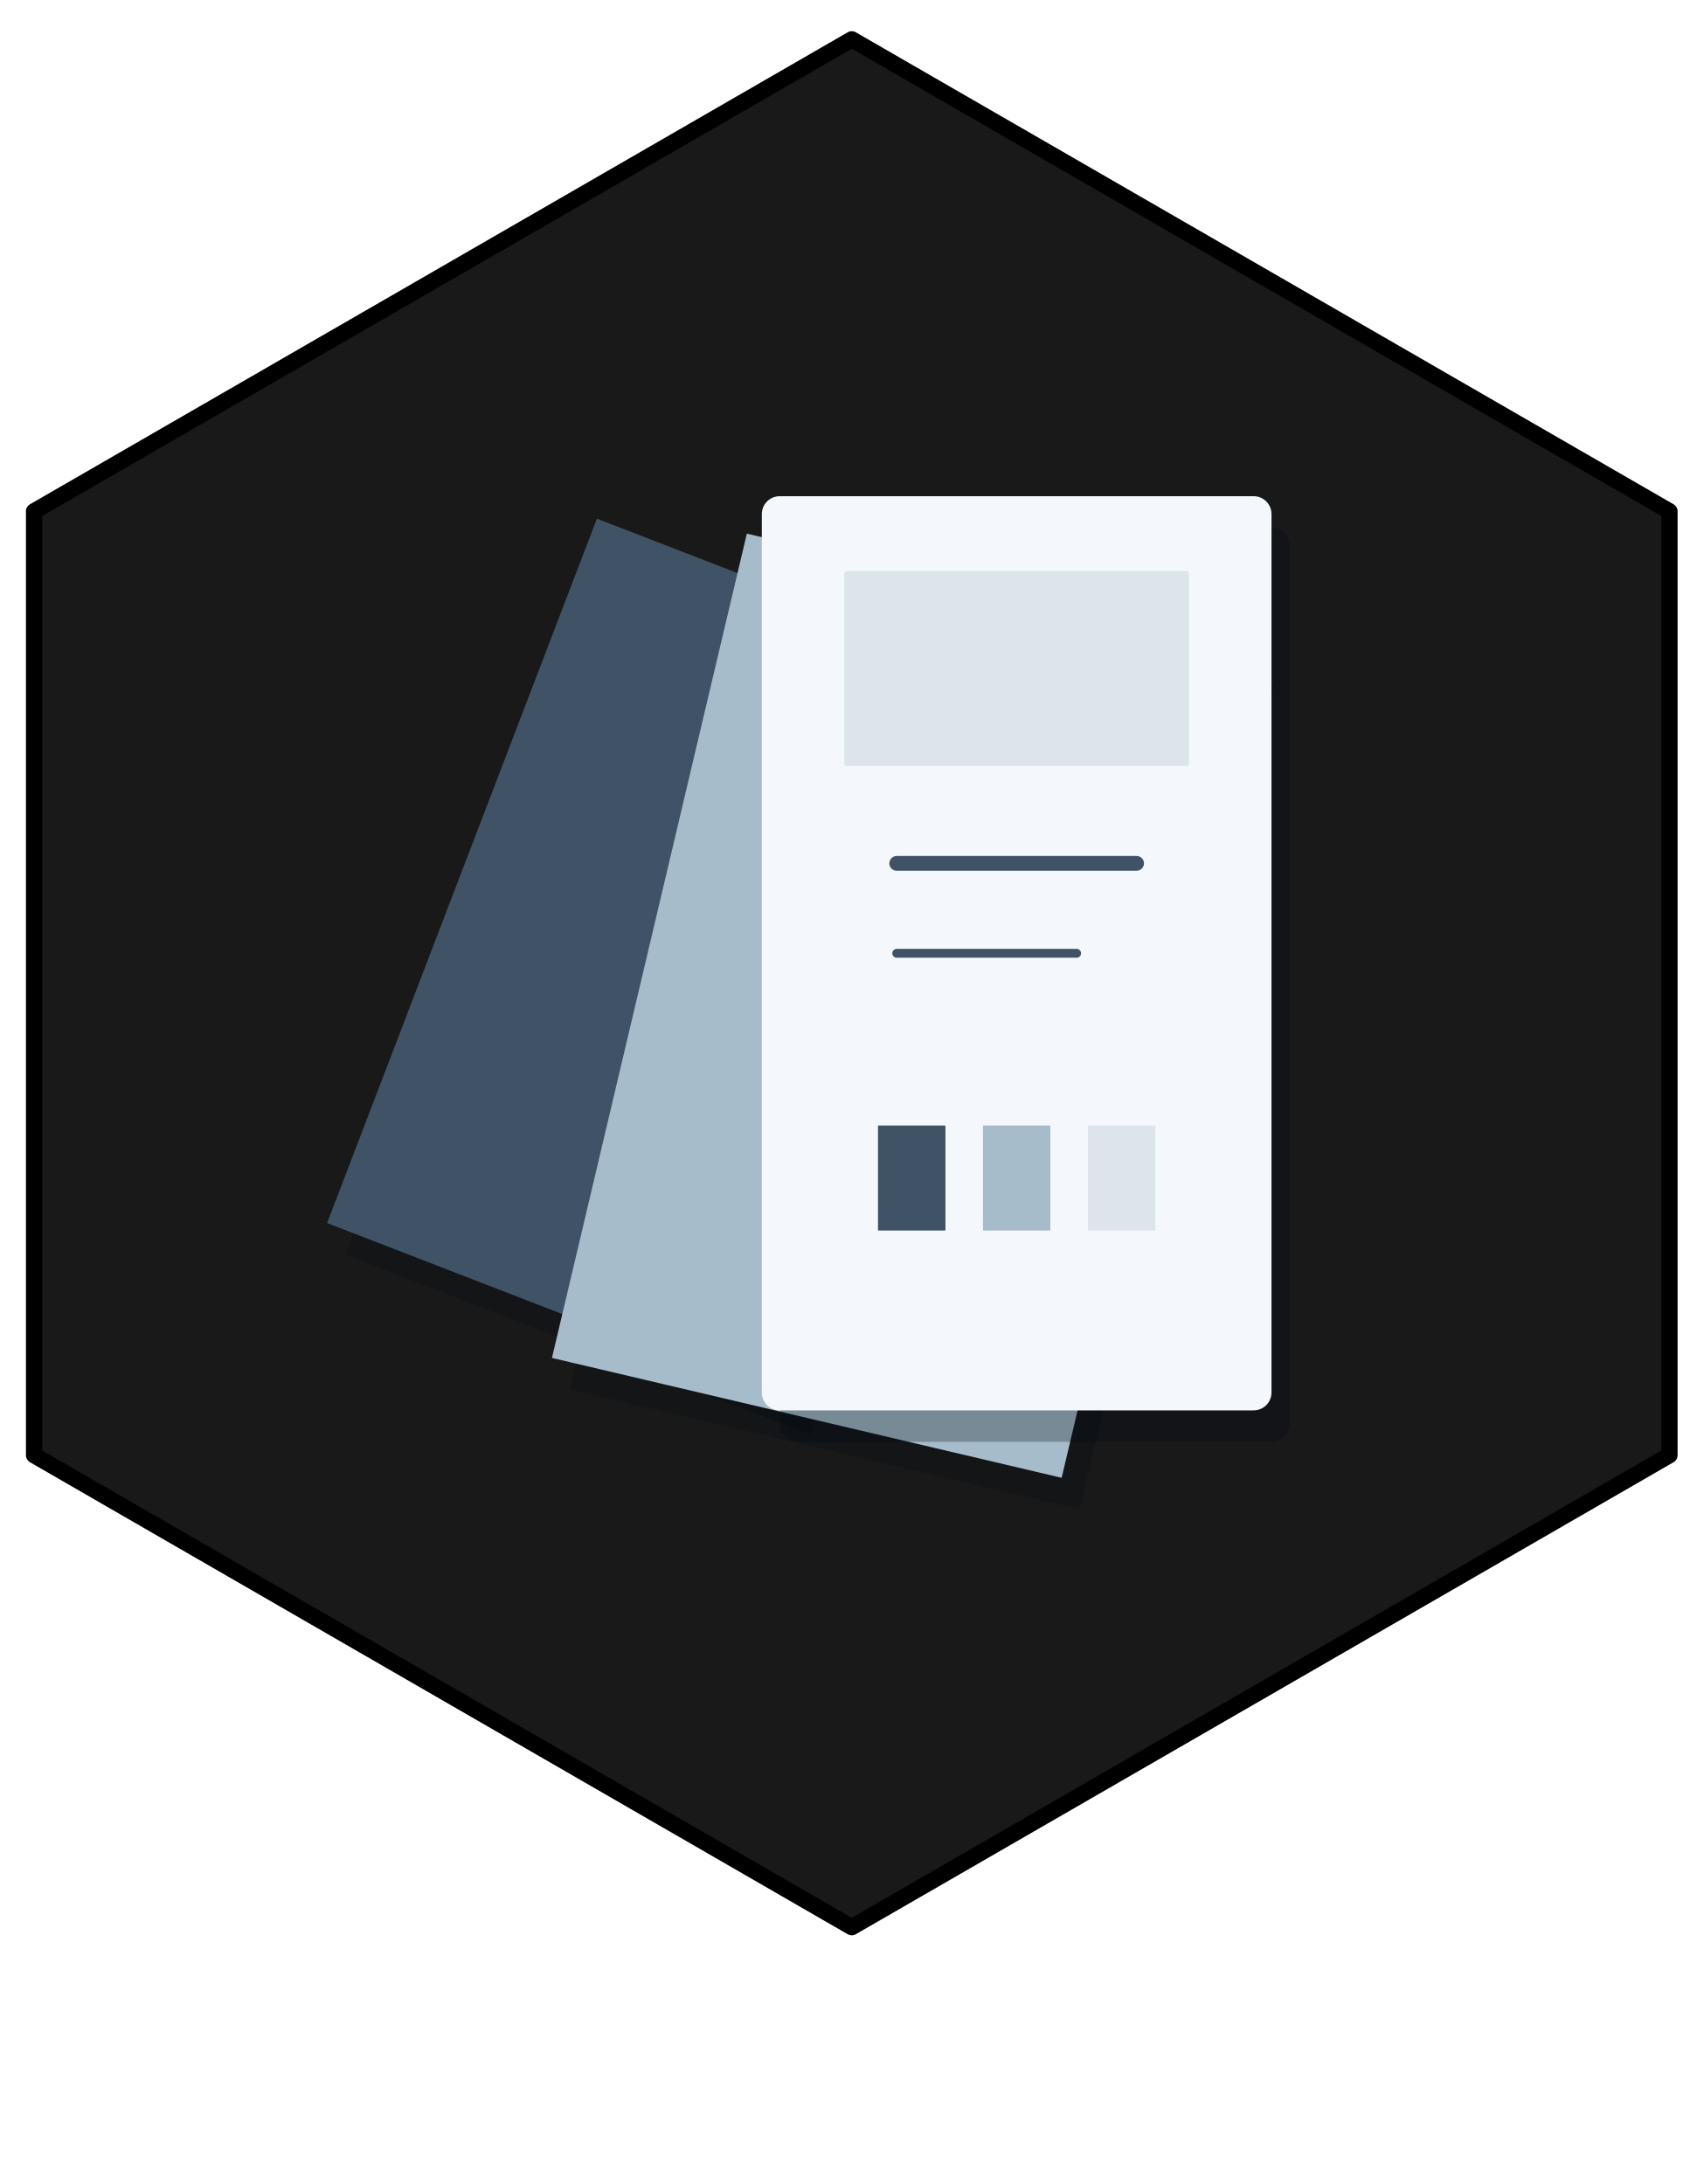
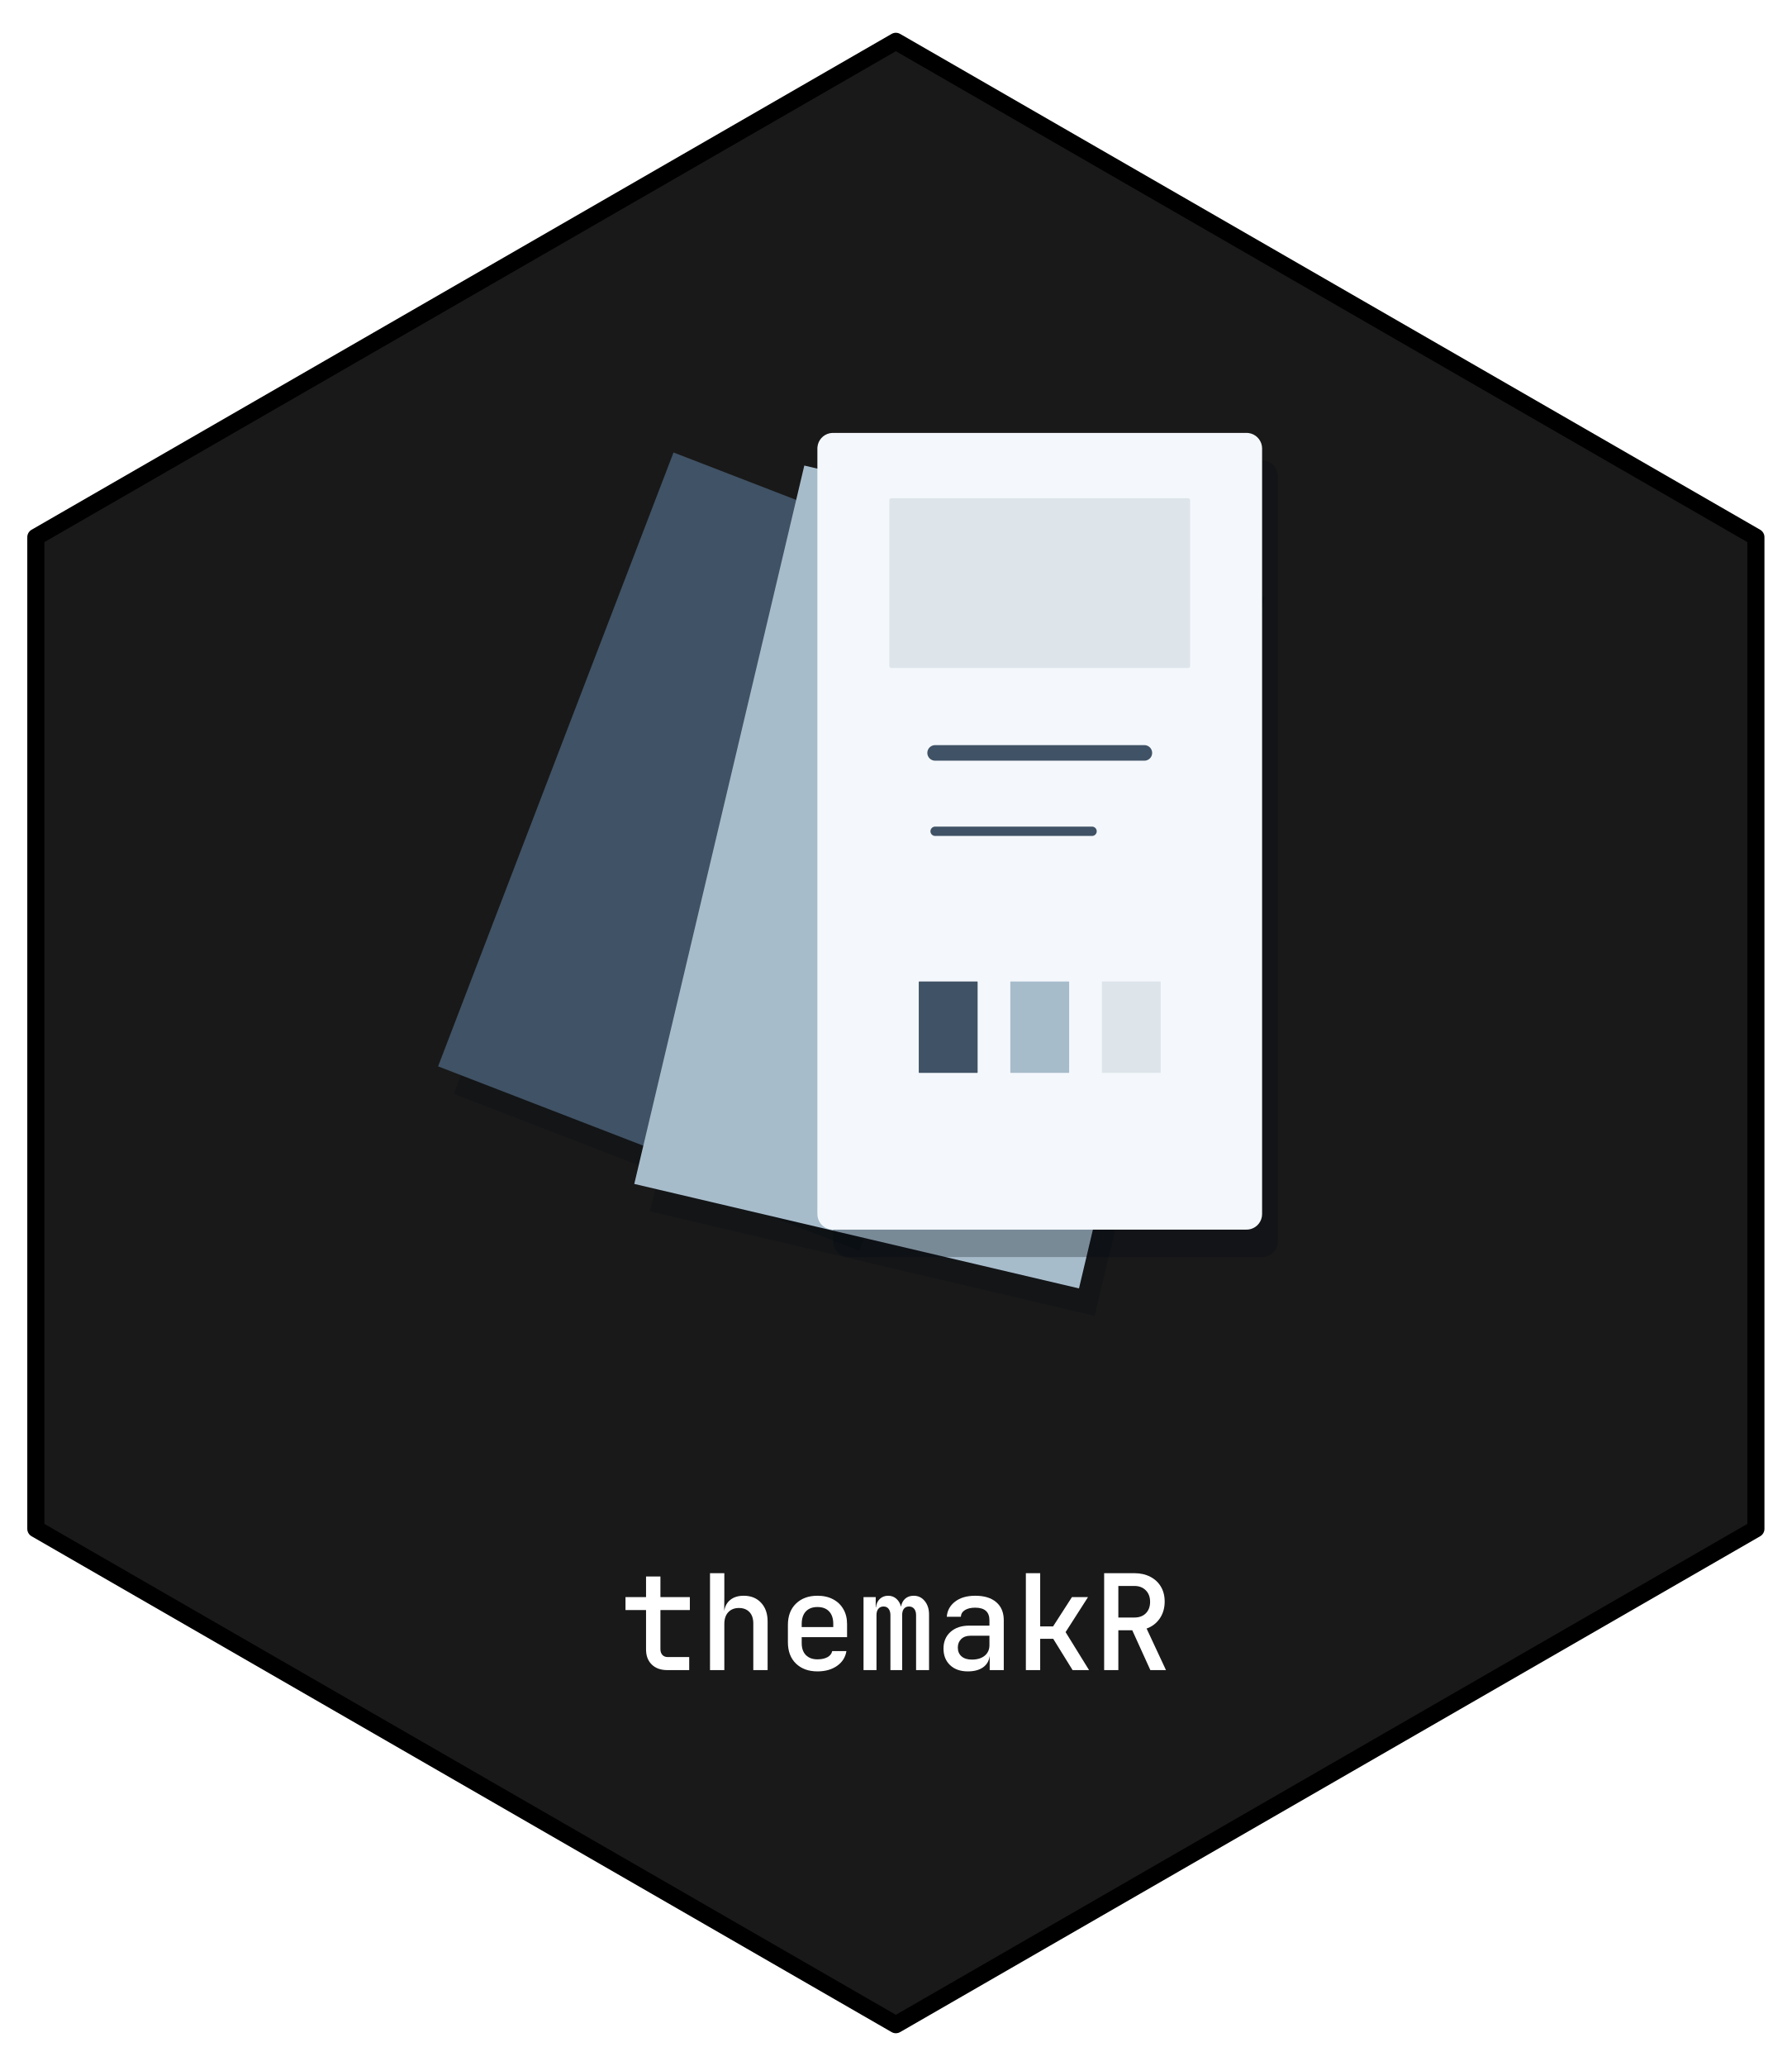
- <svg xmlns="http://www.w3.org/2000/svg" xmlns:xlink="http://www.w3.org/1999/xlink" width="432pt" height="554pt" viewBox="0 0 432 554">
+ <svg xmlns="http://www.w3.org/2000/svg" xmlns:xlink="http://www.w3.org/1999/xlink" width="432pt" height="498pt" viewBox="0 0 432 498">
  <defs>
    <g>
      <g id="glyph-0-0">
-         <path d="M 12.062 0 C 10.414 0 9.102 -0.473 8.125 -1.422 C 7.145 -2.379 6.656 -3.672 6.656 -5.297 L 6.656 -15.375 L 1.391 -15.375 L 1.391 -18.703 L 6.656 -18.703 L 6.656 -23.969 L 10.344 -23.969 L 10.344 -18.703 L 17.891 -18.703 L 17.891 -15.375 L 10.344 -15.375 L 10.344 -5.344 C 10.344 -4.75 10.508 -4.266 10.844 -3.891 C 11.188 -3.516 11.648 -3.328 12.234 -3.328 L 17.719 -3.328 L 17.719 0 Z M 12.062 0 " />
+         <path d="M 11.359 0 C 9.805 0 8.566 -0.445 7.641 -1.344 C 6.723 -2.238 6.266 -3.453 6.266 -4.984 L 6.266 -14.469 L 1.312 -14.469 L 1.312 -17.594 L 6.266 -17.594 L 6.266 -22.562 L 9.734 -22.562 L 9.734 -17.594 L 16.828 -17.594 L 16.828 -14.469 L 9.734 -14.469 L 9.734 -5.031 C 9.734 -4.469 9.891 -4.008 10.203 -3.656 C 10.523 -3.312 10.961 -3.141 11.516 -3.141 L 16.672 -3.141 L 16.672 0 Z M 11.359 0 " />
      </g>
      <g id="glyph-0-1">
-         <path d="M 2.859 0 L 2.859 -24.812 L 6.531 -24.812 L 6.531 -18.703 L 6.5 -15.125 C 6.676 -16.352 7.203 -17.312 8.078 -18 C 8.953 -18.695 10.086 -19.047 11.484 -19.047 C 13.348 -19.047 14.832 -18.445 15.938 -17.25 C 17.051 -16.062 17.609 -14.457 17.609 -12.438 L 17.609 0 L 13.938 0 L 13.938 -11.938 C 13.938 -13.207 13.609 -14.188 12.953 -14.875 C 12.297 -15.562 11.398 -15.906 10.266 -15.906 C 9.109 -15.906 8.195 -15.539 7.531 -14.812 C 6.863 -14.094 6.531 -13.086 6.531 -11.797 L 6.531 0 Z M 2.859 0 " />
+         <path d="M 2.688 0 L 2.688 -23.359 L 6.141 -23.359 L 6.141 -17.594 L 6.109 -14.234 C 6.285 -15.391 6.781 -16.289 7.594 -16.938 C 8.414 -17.594 9.488 -17.922 10.812 -17.922 C 12.562 -17.922 13.957 -17.359 15 -16.234 C 16.051 -15.117 16.578 -13.613 16.578 -11.719 L 16.578 0 L 13.125 0 L 13.125 -11.234 C 13.125 -12.43 12.812 -13.352 12.188 -14 C 11.57 -14.645 10.727 -14.969 9.656 -14.969 C 8.57 -14.969 7.711 -14.625 7.078 -13.938 C 6.453 -13.258 6.141 -12.316 6.141 -11.109 L 6.141 0 Z M 2.688 0 " />
      </g>
      <g id="glyph-0-2">
-         <path d="M 10.203 0.344 C 7.91 0.344 6.07 -0.32 4.688 -1.656 C 3.312 -3 2.625 -4.828 2.625 -7.141 L 2.625 -11.562 C 2.625 -13.875 3.312 -15.695 4.688 -17.031 C 6.07 -18.375 7.91 -19.047 10.203 -19.047 C 11.742 -19.047 13.078 -18.742 14.203 -18.141 C 15.336 -17.535 16.219 -16.688 16.844 -15.594 C 17.469 -14.508 17.781 -13.242 17.781 -11.797 L 17.781 -8.438 L 6.156 -8.438 L 6.156 -6.906 C 6.156 -5.594 6.516 -4.57 7.234 -3.844 C 7.961 -3.113 8.953 -2.75 10.203 -2.75 C 11.223 -2.75 12.07 -2.938 12.75 -3.312 C 13.426 -3.688 13.832 -4.203 13.969 -4.859 L 17.609 -4.859 C 17.359 -3.273 16.555 -2.008 15.203 -1.062 C 13.859 -0.125 12.191 0.344 10.203 0.344 Z M 6.156 -11.797 L 6.156 -11.016 L 14.25 -11.016 L 14.25 -11.828 C 14.25 -13.211 13.895 -14.281 13.188 -15.031 C 12.488 -15.781 11.492 -16.156 10.203 -16.156 C 8.91 -16.156 7.91 -15.773 7.203 -15.016 C 6.504 -14.254 6.156 -13.18 6.156 -11.797 Z M 6.156 -11.797 " />
+         <path d="M 9.594 0.312 C 7.445 0.312 5.723 -0.312 4.422 -1.562 C 3.117 -2.82 2.469 -4.539 2.469 -6.719 L 2.469 -10.875 C 2.469 -13.051 3.117 -14.77 4.422 -16.031 C 5.723 -17.289 7.445 -17.922 9.594 -17.922 C 11.051 -17.922 12.312 -17.633 13.375 -17.062 C 14.438 -16.5 15.258 -15.707 15.844 -14.688 C 16.438 -13.664 16.734 -12.473 16.734 -11.109 L 16.734 -7.938 L 5.797 -7.938 L 5.797 -6.5 C 5.797 -5.258 6.133 -4.297 6.812 -3.609 C 7.5 -2.93 8.426 -2.594 9.594 -2.594 C 10.562 -2.594 11.363 -2.766 12 -3.109 C 12.633 -3.461 13.02 -3.953 13.156 -4.578 L 16.578 -4.578 C 16.336 -3.086 15.582 -1.898 14.312 -1.016 C 13.051 -0.129 11.477 0.312 9.594 0.312 Z M 5.797 -11.109 L 5.797 -10.375 L 13.406 -10.375 L 13.406 -11.141 C 13.406 -12.441 13.07 -13.441 12.406 -14.141 C 11.75 -14.848 10.812 -15.203 9.594 -15.203 C 8.383 -15.203 7.445 -14.844 6.781 -14.125 C 6.125 -13.414 5.797 -12.41 5.797 -11.109 Z M 5.797 -11.109 " />
      </g>
      <g id="glyph-0-3">
-         <path d="M 1.797 0 L 1.797 -18.703 L 4.938 -18.703 L 4.938 -16.078 L 5 -16.078 C 5.094 -16.961 5.422 -17.676 5.984 -18.219 C 6.547 -18.77 7.258 -19.047 8.125 -19.047 C 8.938 -19.047 9.629 -18.789 10.203 -18.281 C 10.785 -17.77 11.191 -17.082 11.422 -16.219 C 11.555 -17.082 11.906 -17.77 12.469 -18.281 C 13.039 -18.789 13.77 -19.047 14.656 -19.047 C 15.812 -19.047 16.754 -18.598 17.484 -17.703 C 18.223 -16.805 18.594 -15.656 18.594 -14.25 L 18.594 0 L 15.266 0 L 15.266 -14.078 C 15.266 -14.754 15.102 -15.289 14.781 -15.688 C 14.469 -16.082 14.031 -16.281 13.469 -16.281 C 12.895 -16.281 12.457 -16.086 12.156 -15.703 C 11.852 -15.316 11.703 -14.785 11.703 -14.109 L 11.703 0 L 8.703 0 L 8.703 -14.078 C 8.703 -14.754 8.547 -15.289 8.234 -15.688 C 7.93 -16.082 7.5 -16.281 6.938 -16.281 C 6.375 -16.281 5.93 -16.086 5.609 -15.703 C 5.297 -15.316 5.141 -14.785 5.141 -14.109 L 5.141 0 Z M 1.797 0 " />
+         <path d="M 1.703 0 L 1.703 -17.594 L 4.641 -17.594 L 4.641 -15.141 L 4.703 -15.141 C 4.785 -15.973 5.094 -16.645 5.625 -17.156 C 6.164 -17.664 6.836 -17.922 7.641 -17.922 C 8.41 -17.922 9.066 -17.68 9.609 -17.203 C 10.16 -16.723 10.539 -16.078 10.75 -15.266 C 10.875 -16.078 11.203 -16.723 11.734 -17.203 C 12.273 -17.68 12.961 -17.922 13.797 -17.922 C 14.879 -17.922 15.766 -17.5 16.453 -16.656 C 17.148 -15.812 17.5 -14.727 17.5 -13.406 L 17.5 0 L 14.375 0 L 14.375 -13.25 C 14.375 -13.883 14.223 -14.391 13.922 -14.766 C 13.617 -15.141 13.203 -15.328 12.672 -15.328 C 12.141 -15.328 11.727 -15.145 11.438 -14.781 C 11.156 -14.414 11.016 -13.914 11.016 -13.281 L 11.016 0 L 8.188 0 L 8.188 -13.25 C 8.188 -13.883 8.039 -14.391 7.75 -14.766 C 7.469 -15.141 7.062 -15.328 6.531 -15.328 C 6 -15.328 5.582 -15.145 5.281 -14.781 C 4.977 -14.414 4.828 -13.914 4.828 -13.281 L 4.828 0 Z M 1.703 0 " />
      </g>
      <g id="glyph-0-4">
-         <path d="M 8.328 0.344 C 6.422 0.344 4.906 -0.191 3.781 -1.266 C 2.664 -2.348 2.109 -3.766 2.109 -5.516 C 2.109 -7.273 2.707 -8.691 3.906 -9.766 C 5.113 -10.848 6.711 -11.391 8.703 -11.391 L 13.875 -11.391 L 13.875 -12.75 C 13.875 -14.906 12.66 -15.984 10.234 -15.984 C 9.148 -15.984 8.273 -15.773 7.609 -15.359 C 6.953 -14.953 6.602 -14.391 6.562 -13.672 L 2.953 -13.672 C 3.066 -15.234 3.77 -16.52 5.062 -17.531 C 6.352 -18.539 8.086 -19.047 10.266 -19.047 C 12.578 -19.047 14.367 -18.492 15.641 -17.391 C 16.91 -16.285 17.547 -14.75 17.547 -12.781 L 17.547 0 L 13.938 0 L 13.938 -3.5 L 13.906 -3.5 C 13.75 -2.301 13.18 -1.359 12.203 -0.672 C 11.234 0.004 9.941 0.344 8.328 0.344 Z M 9.391 -2.688 C 10.766 -2.688 11.852 -3.02 12.656 -3.688 C 13.469 -4.352 13.875 -5.254 13.875 -6.391 L 13.875 -8.812 L 8.969 -8.812 C 8 -8.812 7.223 -8.523 6.641 -7.953 C 6.066 -7.391 5.781 -6.664 5.781 -5.781 C 5.781 -4.832 6.098 -4.078 6.734 -3.516 C 7.367 -2.961 8.254 -2.688 9.391 -2.688 Z M 9.391 -2.688 " />
+         <path d="M 7.844 0.312 C 6.051 0.312 4.625 -0.191 3.562 -1.203 C 2.508 -2.211 1.984 -3.539 1.984 -5.188 C 1.984 -6.852 2.547 -8.191 3.672 -9.203 C 4.805 -10.211 6.312 -10.719 8.188 -10.719 L 13.062 -10.719 L 13.062 -12 C 13.062 -14.031 11.914 -15.047 9.625 -15.047 C 8.602 -15.047 7.781 -14.852 7.156 -14.469 C 6.539 -14.082 6.211 -13.547 6.172 -12.859 L 2.781 -12.859 C 2.883 -14.336 3.547 -15.551 4.766 -16.5 C 5.984 -17.445 7.613 -17.922 9.656 -17.922 C 11.832 -17.922 13.52 -17.398 14.719 -16.359 C 15.914 -15.328 16.516 -13.883 16.516 -12.031 L 16.516 0 L 13.125 0 L 13.125 -3.297 L 13.094 -3.297 C 12.938 -2.16 12.398 -1.273 11.484 -0.641 C 10.566 -0.004 9.352 0.312 7.844 0.312 Z M 8.828 -2.531 C 10.129 -2.531 11.16 -2.844 11.922 -3.469 C 12.68 -4.102 13.062 -4.953 13.062 -6.016 L 13.062 -8.281 L 8.453 -8.281 C 7.535 -8.281 6.801 -8.016 6.25 -7.484 C 5.707 -6.953 5.438 -6.27 5.438 -5.438 C 5.438 -4.539 5.734 -3.832 6.328 -3.312 C 6.93 -2.789 7.766 -2.531 8.828 -2.531 Z M 8.828 -2.531 " />
      </g>
      <g id="glyph-0-5">
-         <path d="M 3.031 0 L 3.031 -24.812 L 6.703 -24.812 L 6.703 -11.188 L 10 -11.188 L 14.828 -18.703 L 18.938 -18.703 L 13.188 -9.719 L 19.203 0 L 15 0 L 10.031 -8.031 L 6.703 -8.031 L 6.703 0 Z M 3.031 0 " />
+         <path d="M 2.844 0 L 2.844 -23.359 L 6.297 -23.359 L 6.297 -10.531 L 9.406 -10.531 L 13.953 -17.594 L 17.828 -17.594 L 12.422 -9.156 L 18.078 0 L 14.109 0 L 9.438 -7.547 L 6.297 -7.547 L 6.297 0 Z M 2.844 0 " />
      </g>
      <g id="glyph-0-6">
-         <path d="M 2.891 0 L 2.891 -24.812 L 10.641 -24.812 C 12.18 -24.812 13.535 -24.508 14.703 -23.906 C 15.867 -23.312 16.773 -22.469 17.422 -21.375 C 18.066 -20.289 18.391 -19.016 18.391 -17.547 C 18.391 -15.891 17.969 -14.445 17.125 -13.219 C 16.289 -12 15.172 -11.141 13.766 -10.641 L 18.734 0 L 14.719 0 L 10.094 -10.203 L 6.531 -10.203 L 6.531 0 Z M 6.531 -13.469 L 10.641 -13.469 C 11.867 -13.469 12.844 -13.828 13.562 -14.547 C 14.289 -15.273 14.656 -16.25 14.656 -17.469 C 14.656 -18.719 14.285 -19.711 13.547 -20.453 C 12.805 -21.191 11.836 -21.562 10.641 -21.562 L 6.531 -21.562 Z M 6.531 -13.469 " />
+         <path d="M 2.719 0 L 2.719 -23.359 L 10.016 -23.359 C 11.461 -23.359 12.734 -23.07 13.828 -22.5 C 14.93 -21.938 15.785 -21.145 16.391 -20.125 C 17.004 -19.102 17.312 -17.898 17.312 -16.516 C 17.312 -14.953 16.914 -13.594 16.125 -12.438 C 15.332 -11.289 14.273 -10.484 12.953 -10.016 L 17.625 0 L 13.859 0 L 9.5 -9.594 L 6.141 -9.594 L 6.141 0 Z M 6.141 -12.672 L 10.016 -12.672 C 11.172 -12.672 12.086 -13.008 12.766 -13.688 C 13.453 -14.375 13.797 -15.297 13.797 -16.453 C 13.797 -17.617 13.445 -18.547 12.75 -19.234 C 12.062 -19.93 11.148 -20.281 10.016 -20.281 L 6.141 -20.281 Z M 6.141 -12.672 " />
      </g>
    </g>
  </defs>
-   <path fill-rule="nonzero" fill="rgb(9.804%, 9.804%, 9.804%)" fill-opacity="1" stroke-width="4.125" stroke-linecap="round" stroke-linejoin="round" stroke="rgb(0%, 0%, 0%)" stroke-opacity="1" stroke-miterlimit="10" d="M 216 9.977 L 423.359 129.695 L 423.359 369.133 L 216 488.855 L 8.641 369.133 L 8.641 129.695 Z M 216 9.977 " />
-   <path fill-rule="nonzero" fill="rgb(1.176%, 3.922%, 7.059%)" fill-opacity="0.251" d="M 87.508 318.223 L 155.934 139.551 L 273.785 185.168 L 205.355 363.844 Z M 87.508 318.223 " />
-   <path fill-rule="nonzero" fill="rgb(25.098%, 32.157%, 39.608%)" fill-opacity="1" d="M 82.945 310.242 L 151.371 131.566 L 269.223 177.184 L 200.793 355.859 Z M 82.945 310.242 " />
-   <path fill-rule="nonzero" fill="rgb(1.176%, 3.922%, 7.059%)" fill-opacity="0.251" d="M 144.531 352.438 L 193.949 143.352 L 323.207 173.762 L 273.785 382.852 Z M 144.531 352.438 " />
-   <path fill-rule="nonzero" fill="rgb(65.49%, 73.725%, 79.608%)" fill-opacity="1" d="M 139.969 344.457 L 189.391 135.367 L 318.645 165.781 L 269.223 374.867 Z M 139.969 344.457 " />
-   <path fill-rule="nonzero" fill="rgb(1.176%, 3.922%, 7.059%)" fill-opacity="0.278" d="M 202.277 365.746 L 322.484 365.746 L 322.301 365.742 L 323.027 365.711 L 323.742 365.566 L 324.422 365.309 L 325.051 364.945 L 325.617 364.484 L 326.098 363.938 L 326.488 363.324 L 326.773 362.652 L 326.949 361.945 L 327.008 361.219 L 327.008 138.371 L 326.949 137.645 L 326.773 136.938 L 326.488 136.27 L 326.098 135.652 L 325.617 135.109 L 325.051 134.648 L 324.422 134.285 L 323.742 134.023 L 323.027 133.879 L 322.484 133.848 L 202.277 133.848 L 202.82 133.879 L 202.094 133.852 L 201.371 133.938 L 200.672 134.141 L 200.016 134.453 L 199.414 134.867 L 198.891 135.371 L 198.453 135.953 L 198.113 136.598 L 197.883 137.289 L 197.766 138.008 L 197.754 138.371 L 197.754 361.219 L 197.766 360.855 L 197.766 361.586 L 197.883 362.305 L 198.113 362.992 L 198.453 363.637 L 198.891 364.219 L 199.414 364.727 L 200.016 365.137 L 200.672 365.449 L 201.371 365.652 L 202.094 365.742 Z M 202.277 365.746 " />
-   <path fill-rule="nonzero" fill="rgb(95.686%, 97.255%, 98.824%)" fill-opacity="1" d="M 197.715 357.762 L 317.922 357.762 L 317.738 357.758 L 318.465 357.727 L 319.18 357.582 L 319.859 357.324 L 320.492 356.961 L 321.055 356.5 L 321.539 355.953 L 321.926 355.34 L 322.211 354.668 L 322.387 353.961 L 322.445 353.238 L 322.445 130.387 L 322.387 129.66 L 322.211 128.953 L 321.926 128.285 L 321.539 127.668 L 321.055 127.125 L 320.492 126.664 L 319.859 126.301 L 319.18 126.043 L 318.465 125.895 L 317.922 125.863 L 197.715 125.863 L 198.258 125.895 L 197.531 125.867 L 196.809 125.953 L 196.109 126.156 L 195.453 126.469 L 194.852 126.883 L 194.328 127.387 L 193.891 127.969 L 193.551 128.613 L 193.32 129.305 L 193.203 130.023 L 193.191 130.387 L 193.191 353.238 L 193.203 352.871 L 193.203 353.602 L 193.32 354.32 L 193.551 355.012 L 193.891 355.656 L 194.328 356.238 L 194.852 356.742 L 195.453 357.156 L 196.109 357.469 L 196.809 357.668 L 197.531 357.758 Z M 197.715 357.762 " />
-   <path fill-rule="nonzero" fill="rgb(86.667%, 89.804%, 92.157%)" fill-opacity="1" d="M 214.691 194.293 L 300.941 194.293 L 300.918 194.293 L 301.016 194.289 L 301.109 194.27 L 301.195 194.234 L 301.281 194.188 L 301.355 194.125 L 301.418 194.055 L 301.469 193.977 L 301.504 193.887 L 301.527 193.793 L 301.535 193.699 L 301.535 145.465 L 301.527 145.371 L 301.504 145.277 L 301.469 145.188 L 301.418 145.109 L 301.355 145.035 L 301.281 144.977 L 301.195 144.93 L 301.109 144.895 L 301.016 144.875 L 300.941 144.871 L 214.691 144.871 L 214.766 144.875 L 214.668 144.871 L 214.574 144.883 L 214.48 144.91 L 214.395 144.949 L 214.316 145.004 L 214.25 145.07 L 214.191 145.148 L 214.148 145.23 L 214.117 145.324 L 214.102 145.418 L 214.098 145.465 L 214.098 193.699 L 214.102 193.652 L 214.102 193.746 L 214.117 193.84 L 214.148 193.93 L 214.191 194.016 L 214.25 194.094 L 214.316 194.16 L 214.395 194.211 L 214.48 194.254 L 214.574 194.281 L 214.668 194.293 Z M 214.691 194.293 " />
-   <path fill="none" stroke-width="3.75" stroke-linecap="round" stroke-linejoin="round" stroke="rgb(25.098%, 32.157%, 39.608%)" stroke-opacity="1" stroke-miterlimit="10" d="M 227.406 219.004 L 288.23 219.004 " />
-   <path fill="none" stroke-width="2.25" stroke-linecap="round" stroke-linejoin="round" stroke="rgb(25.098%, 32.157%, 39.608%)" stroke-opacity="1" stroke-miterlimit="10" d="M 227.406 241.812 L 273.023 241.812 " />
-   <path fill-rule="nonzero" fill="rgb(25.098%, 32.157%, 39.608%)" fill-opacity="1" d="M 222.809 312.141 L 239.605 312.141 L 239.602 312.141 L 239.625 312.141 L 239.648 312.137 L 239.695 312.113 L 239.711 312.098 L 239.73 312.082 L 239.754 312.035 L 239.762 311.988 L 239.762 285.684 L 239.754 285.637 L 239.742 285.613 L 239.73 285.594 L 239.695 285.559 L 239.648 285.535 L 239.625 285.531 L 222.809 285.531 L 222.824 285.531 L 222.801 285.531 L 222.754 285.539 L 222.73 285.551 L 222.691 285.582 L 222.676 285.602 L 222.664 285.625 L 222.656 285.648 L 222.652 285.672 L 222.652 311.988 L 222.652 311.977 L 222.652 312 L 222.656 312.023 L 222.664 312.047 L 222.676 312.07 L 222.691 312.09 L 222.73 312.121 L 222.754 312.133 L 222.801 312.141 Z M 222.809 312.141 " />
-   <path fill-rule="nonzero" fill="rgb(65.49%, 73.725%, 79.608%)" fill-opacity="1" d="M 249.418 312.141 L 266.219 312.141 L 266.211 312.141 L 266.234 312.141 L 266.262 312.137 L 266.285 312.125 L 266.305 312.113 L 266.324 312.098 L 266.34 312.082 L 266.355 312.059 L 266.371 312.012 L 266.371 285.66 L 266.355 285.613 L 266.324 285.574 L 266.305 285.559 L 266.285 285.547 L 266.262 285.535 L 266.234 285.531 L 249.418 285.531 L 249.438 285.531 L 249.41 285.531 L 249.363 285.539 L 249.34 285.551 L 249.301 285.582 L 249.289 285.602 L 249.277 285.625 L 249.27 285.648 L 249.266 285.672 L 249.266 311.988 L 249.266 311.977 L 249.266 312 L 249.27 312.023 L 249.277 312.047 L 249.289 312.07 L 249.301 312.09 L 249.34 312.121 L 249.363 312.133 L 249.41 312.141 Z M 249.418 312.141 " />
-   <path fill-rule="nonzero" fill="rgb(86.667%, 89.804%, 92.157%)" fill-opacity="1" d="M 276.027 312.141 L 292.828 312.141 L 292.82 312.141 L 292.848 312.141 L 292.871 312.137 L 292.895 312.125 L 292.914 312.113 L 292.953 312.082 L 292.965 312.059 L 292.98 312.012 L 292.98 285.66 L 292.965 285.613 L 292.953 285.594 L 292.934 285.574 L 292.914 285.559 L 292.895 285.547 L 292.871 285.535 L 292.848 285.531 L 276.027 285.531 L 276.047 285.531 L 276.023 285.531 L 276 285.535 L 275.973 285.539 L 275.953 285.551 L 275.914 285.582 L 275.898 285.602 L 275.887 285.625 L 275.879 285.648 L 275.875 285.672 L 275.875 311.988 L 275.875 311.977 L 275.875 312 L 275.879 312.023 L 275.887 312.047 L 275.898 312.07 L 275.914 312.09 L 275.953 312.121 L 275.973 312.133 L 276 312.137 L 276.023 312.141 Z M 276.027 312.141 " />
+   <path fill-rule="nonzero" fill="rgb(9.804%, 9.804%, 9.804%)" fill-opacity="1" stroke-width="4.125" stroke-linecap="round" stroke-linejoin="round" stroke="rgb(0%, 0%, 0%)" stroke-opacity="1" stroke-miterlimit="10" d="M 216 9.961 L 423.359 129.48 L 423.359 368.52 L 216 488.039 L 8.641 368.52 L 8.641 129.48 Z M 216 9.961 " />
+   <path fill-rule="nonzero" fill="rgb(1.176%, 3.922%, 7.059%)" fill-opacity="0.251" d="M 109.41 263.656 L 166.172 115.684 L 263.934 153.465 L 207.168 301.434 Z M 109.41 263.656 " />
+   <path fill-rule="nonzero" fill="rgb(25.098%, 32.157%, 39.608%)" fill-opacity="1" d="M 105.625 257.043 L 162.391 109.07 L 260.152 146.852 L 203.387 294.824 Z M 105.625 257.043 " />
+   <path fill-rule="nonzero" fill="rgb(1.176%, 3.922%, 7.059%)" fill-opacity="0.251" d="M 156.711 291.992 L 197.711 118.832 L 304.93 144.02 L 263.934 317.176 Z M 156.711 291.992 " />
+   <path fill-rule="nonzero" fill="rgb(65.49%, 73.725%, 79.608%)" fill-opacity="1" d="M 152.93 285.379 L 193.926 112.219 L 301.148 137.406 L 260.152 310.566 Z M 152.93 285.379 " />
+   <path fill-rule="nonzero" fill="rgb(1.176%, 3.922%, 7.059%)" fill-opacity="0.278" d="M 204.617 303.008 L 304.332 303.008 L 304.18 303.008 L 304.785 302.98 L 305.375 302.859 L 305.941 302.648 L 306.465 302.344 L 306.934 301.965 L 307.332 301.512 L 307.656 301 L 307.891 300.445 L 308.035 299.859 L 308.086 299.258 L 308.086 114.715 L 308.035 114.109 L 307.891 113.523 L 307.656 112.969 L 307.332 112.457 L 306.934 112.008 L 306.465 111.625 L 305.941 111.324 L 305.375 111.109 L 304.785 110.988 L 304.332 110.961 L 204.617 110.961 L 205.066 110.988 L 204.465 110.965 L 203.863 111.035 L 203.285 111.203 L 202.738 111.465 L 202.242 111.805 L 201.805 112.223 L 201.445 112.707 L 201.164 113.242 L 200.973 113.816 L 200.875 114.41 L 200.863 114.715 L 200.863 299.258 L 200.875 298.953 L 200.875 299.559 L 200.973 300.156 L 201.164 300.727 L 201.445 301.262 L 201.805 301.746 L 202.242 302.164 L 202.738 302.508 L 203.285 302.766 L 203.863 302.934 L 204.465 303.008 Z M 204.617 303.008 " />
+   <path fill-rule="nonzero" fill="rgb(95.686%, 97.255%, 98.824%)" fill-opacity="1" d="M 200.832 296.398 L 300.547 296.398 L 300.398 296.395 L 301 296.371 L 301.594 296.25 L 302.156 296.035 L 302.68 295.734 L 303.148 295.352 L 303.547 294.898 L 303.871 294.391 L 304.109 293.832 L 304.254 293.246 L 304.301 292.645 L 304.301 108.102 L 304.254 107.5 L 304.109 106.914 L 303.871 106.359 L 303.547 105.848 L 303.148 105.395 L 302.68 105.012 L 302.156 104.711 L 301.594 104.496 L 301 104.375 L 300.547 104.348 L 200.832 104.348 L 201.285 104.375 L 200.68 104.352 L 200.082 104.426 L 199.5 104.594 L 198.953 104.852 L 198.457 105.195 L 198.023 105.613 L 197.66 106.098 L 197.379 106.629 L 197.188 107.203 L 197.09 107.801 L 197.078 108.102 L 197.078 292.645 L 197.09 292.344 L 197.09 292.945 L 197.188 293.543 L 197.379 294.117 L 197.66 294.652 L 198.023 295.133 L 198.457 295.551 L 198.953 295.895 L 199.5 296.152 L 200.082 296.32 L 200.68 296.395 Z M 200.832 296.398 " />
+   <path fill-rule="nonzero" fill="rgb(86.667%, 89.804%, 92.157%)" fill-opacity="1" d="M 214.914 161.02 L 286.465 161.02 L 286.445 161.02 L 286.523 161.016 L 286.602 161 L 286.676 160.973 L 286.742 160.934 L 286.805 160.883 L 286.859 160.824 L 286.898 160.758 L 286.93 160.684 L 286.949 160.605 L 286.957 160.527 L 286.957 120.582 L 286.949 120.504 L 286.93 120.426 L 286.898 120.352 L 286.859 120.285 L 286.805 120.227 L 286.742 120.176 L 286.676 120.137 L 286.602 120.109 L 286.523 120.094 L 286.465 120.09 L 214.914 120.09 L 214.973 120.094 L 214.895 120.09 L 214.816 120.102 L 214.738 120.121 L 214.668 120.156 L 214.605 120.199 L 214.547 120.258 L 214.5 120.32 L 214.461 120.391 L 214.438 120.465 L 214.426 120.543 L 214.422 120.582 L 214.422 160.527 L 214.426 160.488 L 214.426 160.566 L 214.438 160.645 L 214.461 160.719 L 214.5 160.789 L 214.547 160.852 L 214.605 160.91 L 214.668 160.953 L 214.738 160.988 L 214.816 161.008 L 214.895 161.02 Z M 214.914 161.02 " />
+   <path fill="none" stroke-width="3.75" stroke-linecap="round" stroke-linejoin="round" stroke="rgb(25.098%, 32.157%, 39.608%)" stroke-opacity="1" stroke-miterlimit="10" d="M 225.461 181.484 L 275.918 181.484 " />
+   <path fill="none" stroke-width="2.25" stroke-linecap="round" stroke-linejoin="round" stroke="rgb(25.098%, 32.157%, 39.608%)" stroke-opacity="1" stroke-miterlimit="10" d="M 225.461 200.375 L 263.305 200.375 " />
+   <path fill-rule="nonzero" fill="rgb(25.098%, 32.157%, 39.608%)" fill-opacity="1" d="M 221.648 258.617 L 235.582 258.617 L 235.578 258.617 L 235.598 258.617 L 235.617 258.613 L 235.637 258.605 L 235.656 258.594 L 235.672 258.582 L 235.695 258.551 L 235.703 258.531 L 235.707 258.512 L 235.711 258.488 L 235.711 236.707 L 235.703 236.668 L 235.695 236.648 L 235.684 236.629 L 235.672 236.613 L 235.656 236.602 L 235.637 236.59 L 235.598 236.582 L 235.582 236.578 L 221.648 236.578 L 221.66 236.582 L 221.641 236.578 L 221.602 236.586 L 221.582 236.598 L 221.551 236.621 L 221.539 236.641 L 221.527 236.656 L 221.52 236.695 L 221.52 258.488 L 221.52 258.48 L 221.52 258.5 L 221.527 258.539 L 221.539 258.559 L 221.551 258.574 L 221.566 258.59 L 221.582 258.602 L 221.602 258.609 L 221.641 258.617 Z M 221.648 258.617 " />
+   <path fill-rule="nonzero" fill="rgb(65.49%, 73.725%, 79.608%)" fill-opacity="1" d="M 243.723 258.617 L 257.656 258.617 L 257.652 258.617 L 257.672 258.617 L 257.691 258.613 L 257.711 258.605 L 257.73 258.594 L 257.746 258.582 L 257.77 258.551 L 257.785 258.512 L 257.785 236.688 L 257.77 236.648 L 257.758 236.629 L 257.746 236.613 L 257.73 236.602 L 257.711 236.59 L 257.672 236.582 L 257.656 236.578 L 243.723 236.578 L 243.738 236.582 L 243.715 236.578 L 243.676 236.586 L 243.656 236.598 L 243.625 236.621 L 243.613 236.641 L 243.605 236.656 L 243.598 236.676 L 243.594 236.695 L 243.594 258.488 L 243.594 258.48 L 243.594 258.5 L 243.598 258.52 L 243.613 258.559 L 243.625 258.574 L 243.641 258.59 L 243.656 258.602 L 243.676 258.609 L 243.715 258.617 Z M 243.723 258.617 " />
+   <path fill-rule="nonzero" fill="rgb(86.667%, 89.804%, 92.157%)" fill-opacity="1" d="M 265.797 258.617 L 279.734 258.617 L 279.727 258.617 L 279.75 258.617 L 279.77 258.613 L 279.789 258.605 L 279.82 258.582 L 279.836 258.566 L 279.848 258.551 L 279.855 258.531 L 279.859 258.512 L 279.859 236.688 L 279.855 236.668 L 279.848 236.648 L 279.836 236.629 L 279.82 236.613 L 279.789 236.59 L 279.75 236.582 L 279.734 236.578 L 265.797 236.578 L 265.812 236.582 L 265.793 236.578 L 265.77 236.582 L 265.75 236.586 L 265.734 236.598 L 265.715 236.609 L 265.703 236.621 L 265.688 236.641 L 265.68 236.656 L 265.672 236.676 L 265.668 236.695 L 265.668 258.488 L 265.668 258.48 L 265.668 258.5 L 265.672 258.52 L 265.688 258.559 L 265.703 258.574 L 265.715 258.59 L 265.734 258.602 L 265.75 258.609 L 265.77 258.613 L 265.793 258.617 Z M 265.797 258.617 " />
  <g fill="rgb(100%, 100%, 100%)" fill-opacity="1">
-     <use xlink:href="#glyph-0-0" x="146" y="541.352" />
-     <use xlink:href="#glyph-0-1" x="166" y="541.352" />
-     <use xlink:href="#glyph-0-2" x="186" y="541.352" />
-     <use xlink:href="#glyph-0-3" x="206" y="541.352" />
-     <use xlink:href="#glyph-0-4" x="226" y="541.352" />
-     <use xlink:href="#glyph-0-5" x="246" y="541.352" />
-     <use xlink:href="#glyph-0-6" x="266" y="541.352" />
+     <use xlink:href="#glyph-0-0" x="149.5" y="402.569" />
+     <use xlink:href="#glyph-0-1" x="168.5" y="402.569" />
+     <use xlink:href="#glyph-0-2" x="187.5" y="402.569" />
+     <use xlink:href="#glyph-0-3" x="206.5" y="402.569" />
+     <use xlink:href="#glyph-0-4" x="225.5" y="402.569" />
+     <use xlink:href="#glyph-0-5" x="244.5" y="402.569" />
+     <use xlink:href="#glyph-0-6" x="263.5" y="402.569" />
  </g>
</svg>
